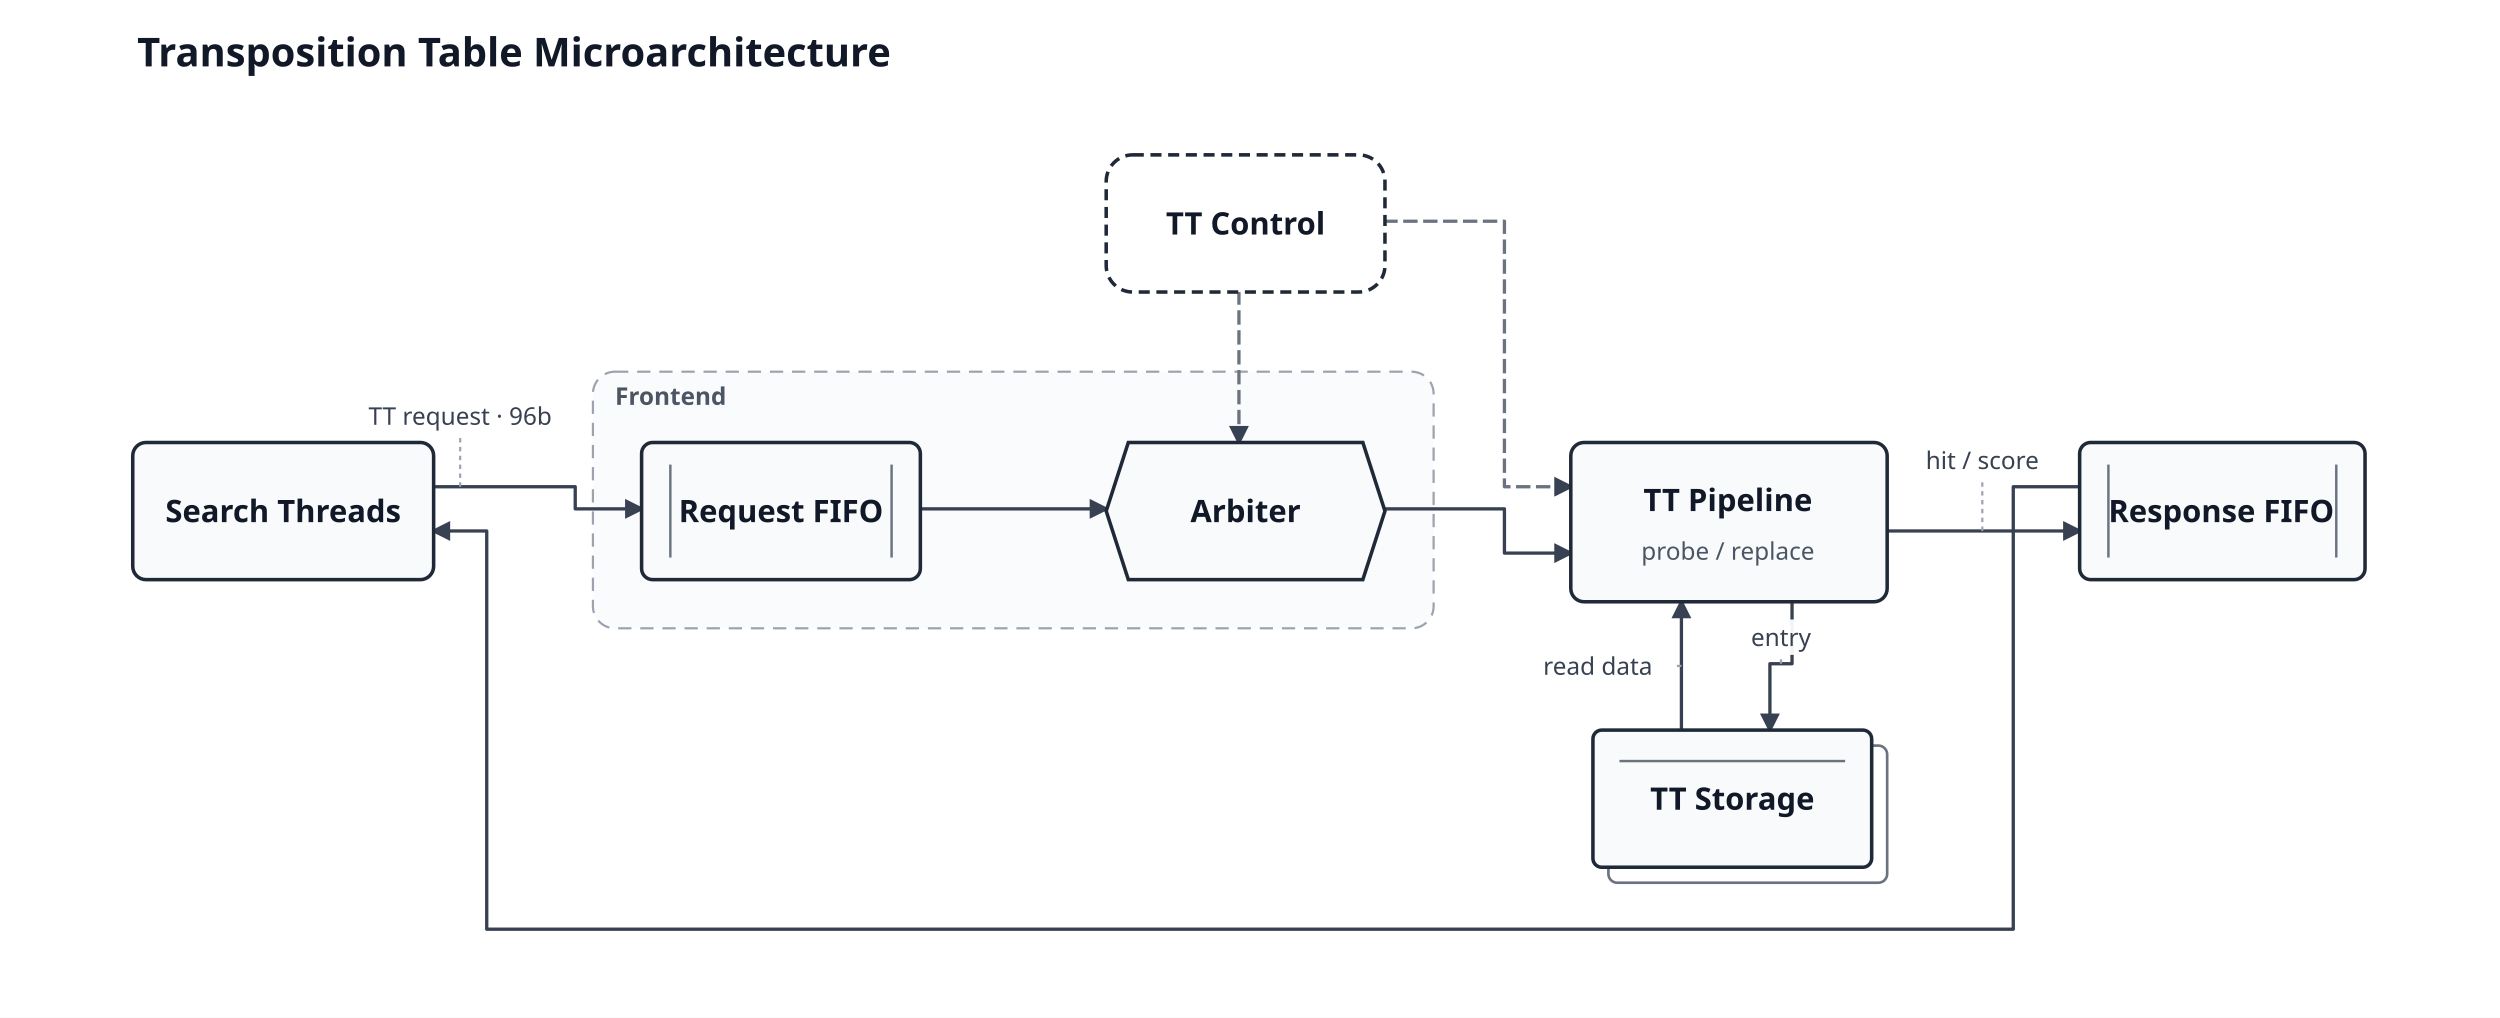
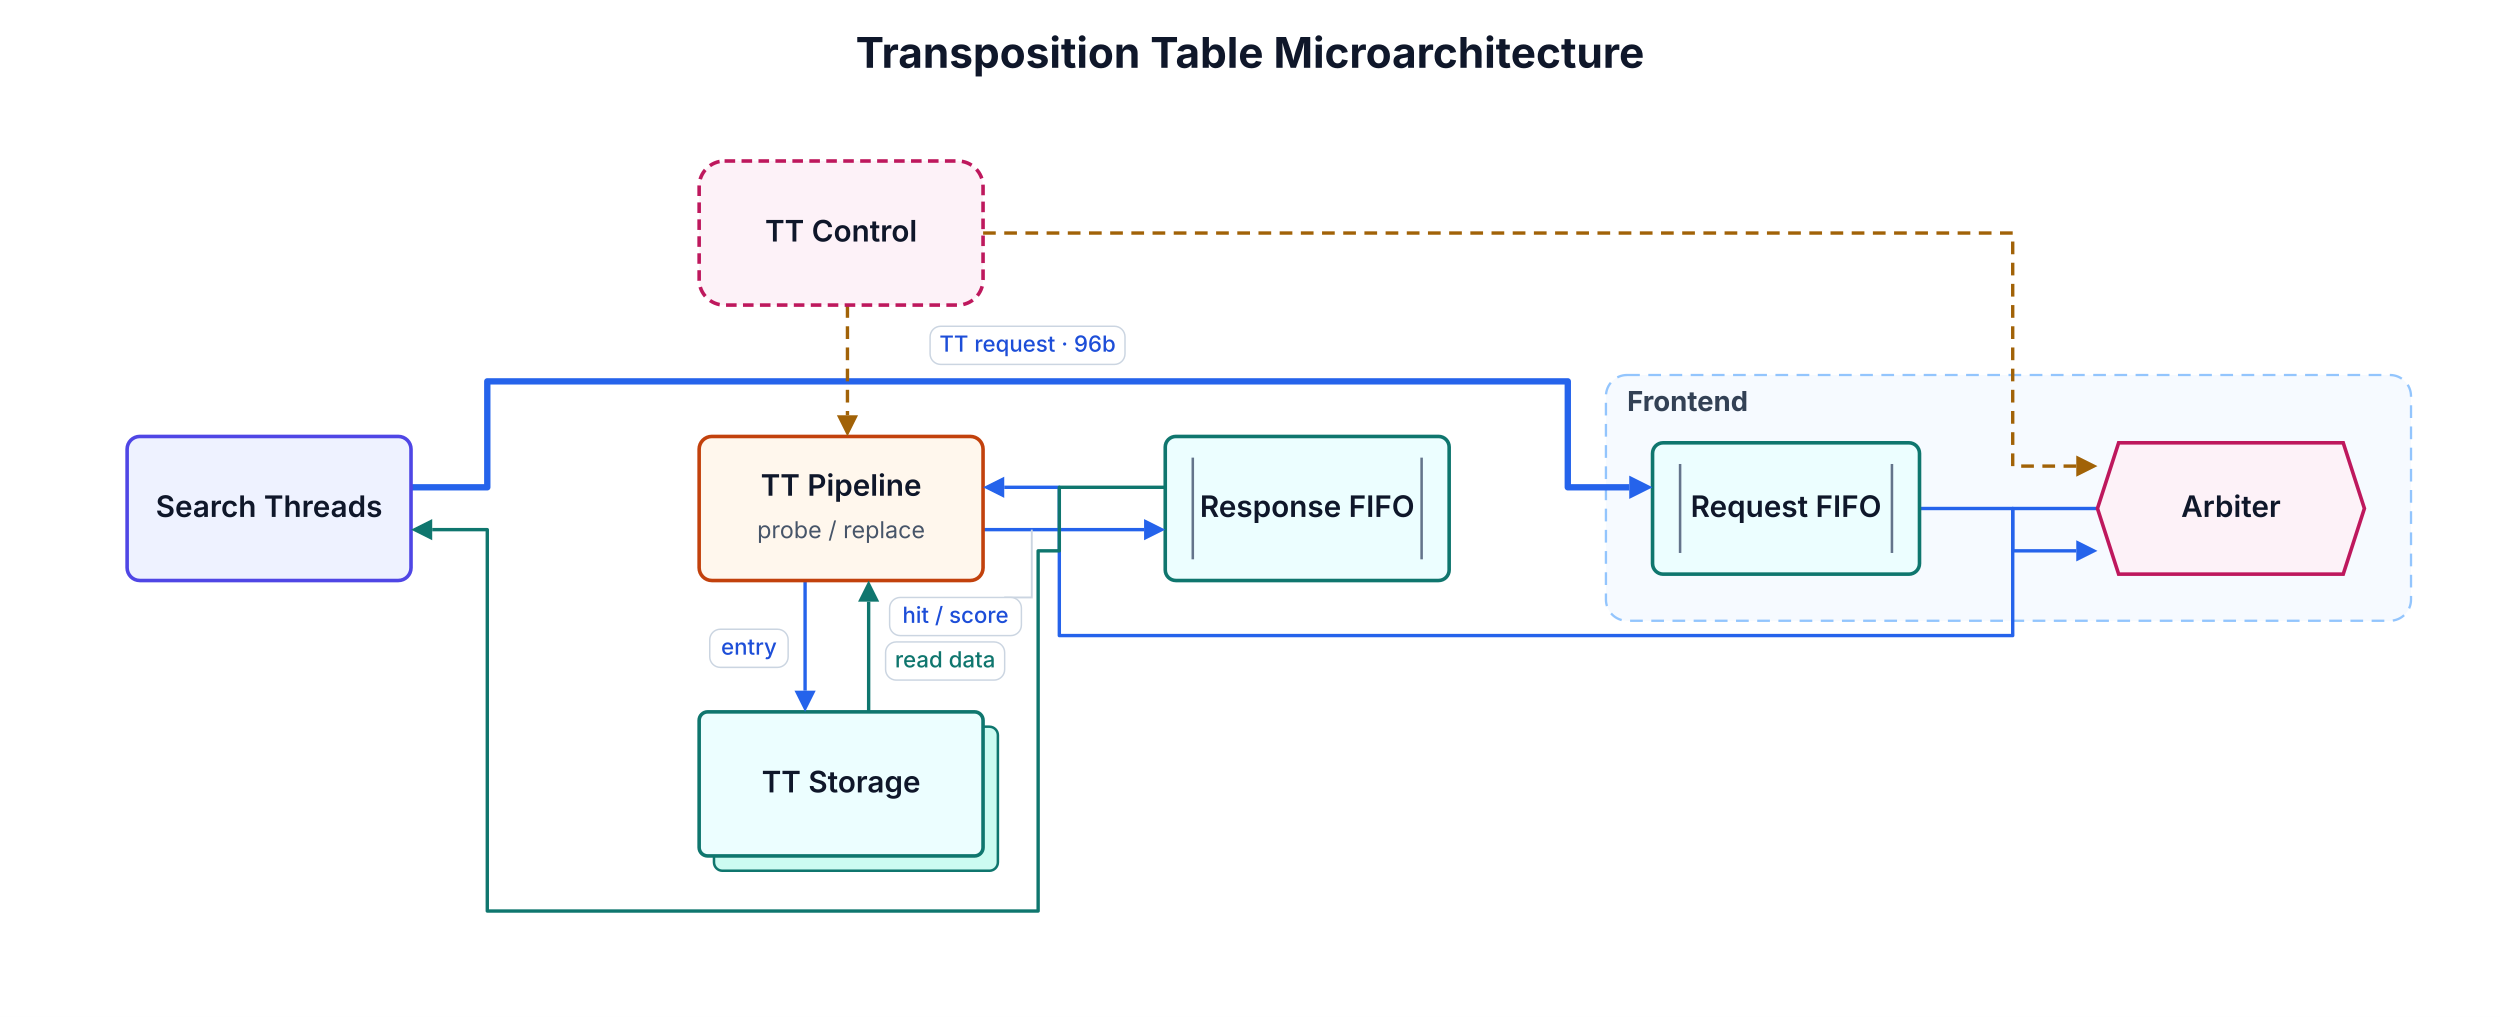
- <svg xmlns="http://www.w3.org/2000/svg" role="img" aria-labelledby="diagram-title" width="1130" height="460" viewBox="0 0 1130 460">
+ <svg xmlns="http://www.w3.org/2000/svg" role="img" aria-labelledby="diagram-title" width="1180" height="480" viewBox="0 0 1180 480">
  <defs>
-     <marker id="arrow" viewBox="0 0 10 10" refX="8.3" refY="5" markerWidth="6" markerHeight="6" orient="auto-start-reverse">
-       <path d="M 0 0 L 10 5 L 0 10 z" fill="#374151" />
-     </marker>
    <style>
-     .bg{fill:#ffffff}.title{font:600 18px ui-sans-serif,system-ui,sans-serif;fill:#111827}
-     .block{fill:#f8fafc;stroke:#1f2937;stroke-width:1.6}.memory-shadow{fill:#fff;stroke:#6b7280;stroke-width:1.2}
-     .memory{fill:#f8fafc}.fifo{fill:#f8fafc}.fsm{fill:#fff;stroke-dasharray:5 3}.io{fill:#fff}
-     .arbiter{fill:#f8fafc;stroke:#1f2937;stroke-width:1.6}.mux{fill:#f8fafc;stroke:#1f2937;stroke-width:1.6}
-     .symbol-line{stroke:#6b7280;stroke-width:1.1}.block-label{font:600 14px ui-sans-serif,system-ui,sans-serif;fill:#111827;text-anchor:middle}
-     .subtitle{font:11px ui-sans-serif,system-ui,sans-serif;fill:#4b5563;text-anchor:middle}
-     .group{fill:#f9fafb;fill-opacity:.72;stroke:#9ca3af;stroke-width:1;stroke-dasharray:6 4}
-     .group-label{font:600 11px ui-sans-serif,system-ui,sans-serif;fill:#4b5563}
-     .edge{fill:none;stroke:#374151;stroke-width:1.5;stroke-linejoin:round;stroke-linecap:square}
-     .edge.control{stroke:#6b7280;stroke-dasharray:5 4}.edge.clock{stroke:#6b7280;stroke-dasharray:2 3}
-     .edge.response{stroke:#374151}.edge-label{font:11px ui-sans-serif,system-ui,sans-serif;fill:#374151;text-anchor:middle}
-     .edge-label-bg{fill:#fff;fill-opacity:.94;stroke:none}
-     .label-leader{stroke:#9ca3af;stroke-width:1;stroke-dasharray:2 2}
+     .bg{fill:#ffffff}
+     .title{font:650 20px Inter,"Segoe UI",Roboto,Helvetica,Arial,sans-serif;fill:#0f172a;text-anchor:middle}
+     .block{fill:#f8fafc;stroke:#334155;stroke-width:1.7}
+     .node.bigger .block{stroke-width:2}
+     .node.smaller .block{stroke-width:1.4}
+     .module{fill:#eef2ff;stroke:#4f46e5}
+     .logic,.alu,.adder,.subtractor,.addsub,.multiplier,.comparator,.and,.or,.xor,.not{fill:#fff7ed;stroke:#c2410c}
+     .memory-shadow{fill:#ccfbf1;stroke:#0f766e;stroke-width:1.2}
+     .memory,.fifo{fill:#ecfeff;stroke:#0f766e}
+     .reg,.counter{fill:#eff6ff;stroke:#2563eb}
+     .fsm,.arbiter{fill:#fdf2f8;stroke:#be185d}
+     .fsm{stroke-dasharray:5 3}
+     .mux,.demux{fill:#fefce8;stroke:#a16207}
+     .io{fill:#f0fdf4;stroke:#15803d}
+     .symbol-line{fill:none;stroke:#64748b;stroke-width:1.2}
+     .clock-glyph{stroke:#2563eb;stroke-width:1.7}
+     .operator-badge{fill:#fff;stroke:#c2410c;stroke-width:1.2}
+     .operator{font:700 12px Inter,"Segoe UI",Roboto,Helvetica,Arial,sans-serif;fill:#9a3412;text-anchor:middle}
+     .operator.alu-operator{font-size:9px}
+     .block-label{font:600 14px Inter,"Segoe UI",Roboto,Helvetica,Arial,sans-serif;fill:#0f172a;text-anchor:middle}
+     .block-label.bigger{font-size:15px;font-weight:650}
+     .block-label.smaller{font-size:13px;font-weight:550}
+     .subtitle{font:11px Inter,"Segoe UI",Roboto,Helvetica,Arial,sans-serif;fill:#475569;text-anchor:middle}
+     .subtitle.bigger{font-size:11.5px}
+     .subtitle.smaller{font-size:10.5px}
+     .group{fill-opacity:.58;stroke-width:1.1;stroke-dasharray:6 4}
+     .group.group-0{fill:#eff6ff;stroke:#93c5fd}
+     .group.group-1{fill:#f0fdf4;stroke:#86efac}
+     .group.group-2{fill:#fff7ed;stroke:#fdba74}
+     .group.group-3{fill:#faf5ff;stroke:#d8b4fe}
+     .group-label{font:650 13px Inter,"Segoe UI",Roboto,Helvetica,Arial,sans-serif;fill:#334155}
+     .edge{fill:none;stroke:#475569;stroke-width:1.6;stroke-linejoin:round;stroke-linecap:butt}
+     .edge.data{stroke:#2563eb}
+     .edge.bus{stroke-width:3}
+     .edge.control{stroke:#a16207;stroke-dasharray:6 4}
+     .edge.clock{stroke:#7c3aed;stroke-dasharray:2 3}
+     .edge.response{stroke:#0f766e}
+     .arrowhead{stroke:none}
+     .arrowhead.data{fill:#2563eb}
+     .arrowhead.control{fill:#a16207}
+     .arrowhead.clock{fill:#7c3aed}
+     .arrowhead.response{fill:#0f766e}
+     .edge-label{font:500 10.5px Inter,"Segoe UI",Roboto,Helvetica,Arial,sans-serif;fill:#334155;text-anchor:middle}
+     .edge-label.data{fill:#1d4ed8}
+     .edge-label.control{fill:#854d0e}
+     .edge-label.clock{fill:#6d28d9}
+     .edge-label.response{fill:#0f766e}
+     .edge-label-bg{fill:#fff;fill-opacity:.98;stroke:#cbd5e1;stroke-width:.7}
+     .label-leader{fill:none;stroke:#cbd5e1;stroke-width:.9}
    </style>
  </defs>
-   <rect x="0" y="0" width="1130" height="460" class="bg" />
-   <text x="62" y="30" class="title">Transposition Table Microarchitecture</text>
-   <rect x="268" y="168" width="380" height="116" rx="10" class="group" />
-   <text x="278" y="183" class="group-label">Frontend</text>
-   <polyline points="196,220 260,220 260,230 290,230" class="edge data" marker-end="url(#arrow)" />
-   <polyline points="416,230 500,230" class="edge data" marker-end="url(#arrow)" />
-   <polyline points="626,230 680,230 680,250 710,250" class="edge data" marker-end="url(#arrow)" />
-   <polyline points="810,272 810,300 800,300 800,330" class="edge data" marker-end="url(#arrow)" />
-   <polyline points="760,330 760,272" class="edge response" marker-end="url(#arrow)" />
-   <polyline points="853,240 940,240" class="edge data" marker-end="url(#arrow)" />
-   <polyline points="940,220 910,220 910,420 220,420 220,240 196,240" class="edge response" marker-end="url(#arrow)" />
-   <polyline points="560,132 560,200" class="edge control" marker-end="url(#arrow)" />
-   <polyline points="626,100 680,100 680,220 710,220" class="edge control" marker-end="url(#arrow)" />
-   <rect x="60" y="200" width="136" height="62" rx="6" class="block" />
-   <text x="128" y="236" class="block-label">Search Threads</text>
-   <rect x="290" y="200" width="126" height="62" rx="5" class="block fifo" />
-   <line x1="303" y1="210" x2="303" y2="252" class="symbol-line" />
-   <line x1="403" y1="210" x2="403" y2="252" class="symbol-line" />
-   <text x="353" y="236" class="block-label">Request FIFO</text>
-   <polygon points="510,200 616,200 626,231 616,262 510,262 500,231" class="block arbiter" />
-   <text x="563" y="236" class="block-label">Arbiter</text>
-   <rect x="710" y="200" width="143" height="72" rx="6" class="block" />
-   <text x="781" y="231" class="block-label">TT Pipeline</text>
-   <text x="781" y="253" class="subtitle">probe / replace</text>
-   <rect x="727" y="337" width="126" height="62" rx="4" class="memory-shadow" />
-   <rect x="720" y="330" width="126" height="62" rx="4" class="block memory" />
-   <line x1="732" y1="344" x2="834" y2="344" class="symbol-line" />
-   <text x="783" y="366" class="block-label">TT Storage</text>
-   <rect x="940" y="200" width="129" height="62" rx="5" class="block fifo" />
-   <line x1="953" y1="210" x2="953" y2="252" class="symbol-line" />
-   <line x1="1056" y1="210" x2="1056" y2="252" class="symbol-line" />
-   <text x="1004" y="236" class="block-label">Response FIFO</text>
-   <rect x="500" y="70" width="126" height="62" rx="12" class="block fsm" />
-   <text x="563" y="106" class="block-label">TT Control</text>
-   <line x1="208" y1="220" x2="208" y2="196" class="label-leader" />
-   <rect x="151.8" y="180.0" width="112.4" height="16.0" rx="3" class="edge-label-bg" />
-   <text x="208.0" y="192.0" class="edge-label">TT request · 96b</text>
-   <line x1="805" y1="300" x2="805" y2="296" class="label-leader" />
-   <rect x="784.0" y="280.0" width="42.0" height="16.0" rx="3" class="edge-label-bg" />
-   <text x="805.0" y="292.0" class="edge-label">entry</text>
-   <line x1="760" y1="301" x2="756" y2="301" class="label-leader" />
-   <rect x="688.4" y="293.0" width="67.6" height="16.0" rx="3" class="edge-label-bg" />
-   <text x="722.2" y="305.0" class="edge-label">read data</text>
-   <line x1="896" y1="240" x2="896" y2="216" class="label-leader" />
-   <rect x="855.8" y="200.0" width="80.4" height="16.0" rx="3" class="edge-label-bg" />
-   <text x="896.0" y="212.0" class="edge-label">hit / score</text>
+   <rect x="0" y="0" width="1180" height="480" class="bg" />
+   <text x="590.0" y="32" class="title">Transposition Table Microarchitecture</text>
+   <rect x="758" y="177" width="380" height="116" rx="10" class="group group-0" />
+   <text x="768" y="194" class="group-label">Frontend</text>
+   <rect x="337" y="343" width="134" height="68" rx="4" class="memory-shadow" />
+   <polyline points="194,230 230,230 230,180 740,180 740,230 769,230" class="edge data bus" />
+   <polyline points="906,240 950,240 950,260 980,260" class="edge data" />
+   <polyline points="990,240 950,240 950,300 500,300 500,230 474,230" class="edge data" />
+   <polyline points="380,274 380,326" class="edge data" />
+   <polyline points="410,336 410,284" class="edge response" />
+   <polyline points="464,250 540,250" class="edge data" />
+   <polyline points="550,230 500,230 500,260 490,260 490,430 230,430 230,250 204,250" class="edge response" />
+   <polyline points="464,110 950,110 950,220 980,220" class="edge control" />
+   <polyline points="400,144 400,196" class="edge control" />
+   <g class="node normal">
+     <rect x="60" y="206" width="134" height="68" rx="6" class="block module" />
+     <text x="127" y="244.0" class="block-label">Search Threads</text>
+   </g>
+   <g class="node normal">
+     <rect x="780" y="209" width="126" height="62" rx="5" class="block fifo" />
+     <line x1="793" y1="219" x2="793" y2="261" class="symbol-line" />
+     <line x1="893" y1="219" x2="893" y2="261" class="symbol-line" />
+     <text x="843" y="244.0" class="block-label">Request FIFO</text>
+   </g>
+   <g class="node normal">
+     <polygon points="1000,209 1106,209 1116,240 1106,271 1000,271 990,240" class="block arbiter" />
+     <text x="1053" y="244.0" class="block-label">Arbiter</text>
+   </g>
+   <g class="node normal">
+     <rect x="330" y="206" width="134" height="68" rx="6" class="block logic" />
+     <text x="397" y="234.0" class="block-label">TT Pipeline</text>
+     <text x="397" y="254.0" class="subtitle">probe / replace</text>
+   </g>
+   <g class="node normal">
+     <rect x="330" y="336" width="134" height="68" rx="4" class="block memory" />
+     <text x="397" y="374.0" class="block-label">TT Storage</text>
+   </g>
+   <g class="node normal">
+     <rect x="550" y="206" width="134" height="68" rx="5" class="block fifo" />
+     <line x1="563" y1="216" x2="563" y2="264" class="symbol-line" />
+     <line x1="671" y1="216" x2="671" y2="264" class="symbol-line" />
+     <text x="617" y="244.0" class="block-label">Response FIFO</text>
+   </g>
+   <g class="node normal">
+     <rect x="330" y="76" width="134" height="68" rx="12" class="block fsm" />
+     <text x="397" y="114.0" class="block-label">TT Control</text>
+   </g>
+   <polygon points="769,235.5 780,230 769,224.5" class="arrowhead data bus" />
+   <polygon points="980,265 990,260 980,255" class="arrowhead data" />
+   <polygon points="474,225 464,230 474,235" class="arrowhead data" />
+   <polygon points="375,326 380,336 385,326" class="arrowhead data" />
+   <polygon points="415,284 410,274 405,284" class="arrowhead response" />
+   <polygon points="540,255 550,250 540,245" class="arrowhead data" />
+   <polygon points="204,245 194,250 204,255" class="arrowhead response" />
+   <polygon points="980,225 990,220 980,215" class="arrowhead control" />
+   <polygon points="395,196 400,206 405,196" class="arrowhead control" />
+   <rect x="439.0" y="154.0" width="92.0" height="18.0" rx="5" class="edge-label-bg" />
+   <text x="485.0" y="166.0" class="edge-label data">TT request · 96b</text>
+   <rect x="335.0" y="297.0" width="37.0" height="18.0" rx="5" class="edge-label-bg" />
+   <text x="353.5" y="309.0" class="edge-label data">entry</text>
+   <rect x="418.0" y="303.0" width="56.2" height="18.0" rx="5" class="edge-label-bg" />
+   <text x="446.1" y="315.0" class="edge-label response">read data</text>
+   <polyline points="487,250 487,282 474,282" class="label-leader" />
+   <rect x="419.9" y="282.0" width="62.2" height="18.0" rx="5" class="edge-label-bg" />
+   <text x="451.0" y="294.0" class="edge-label data">hit / score</text>
</svg>
